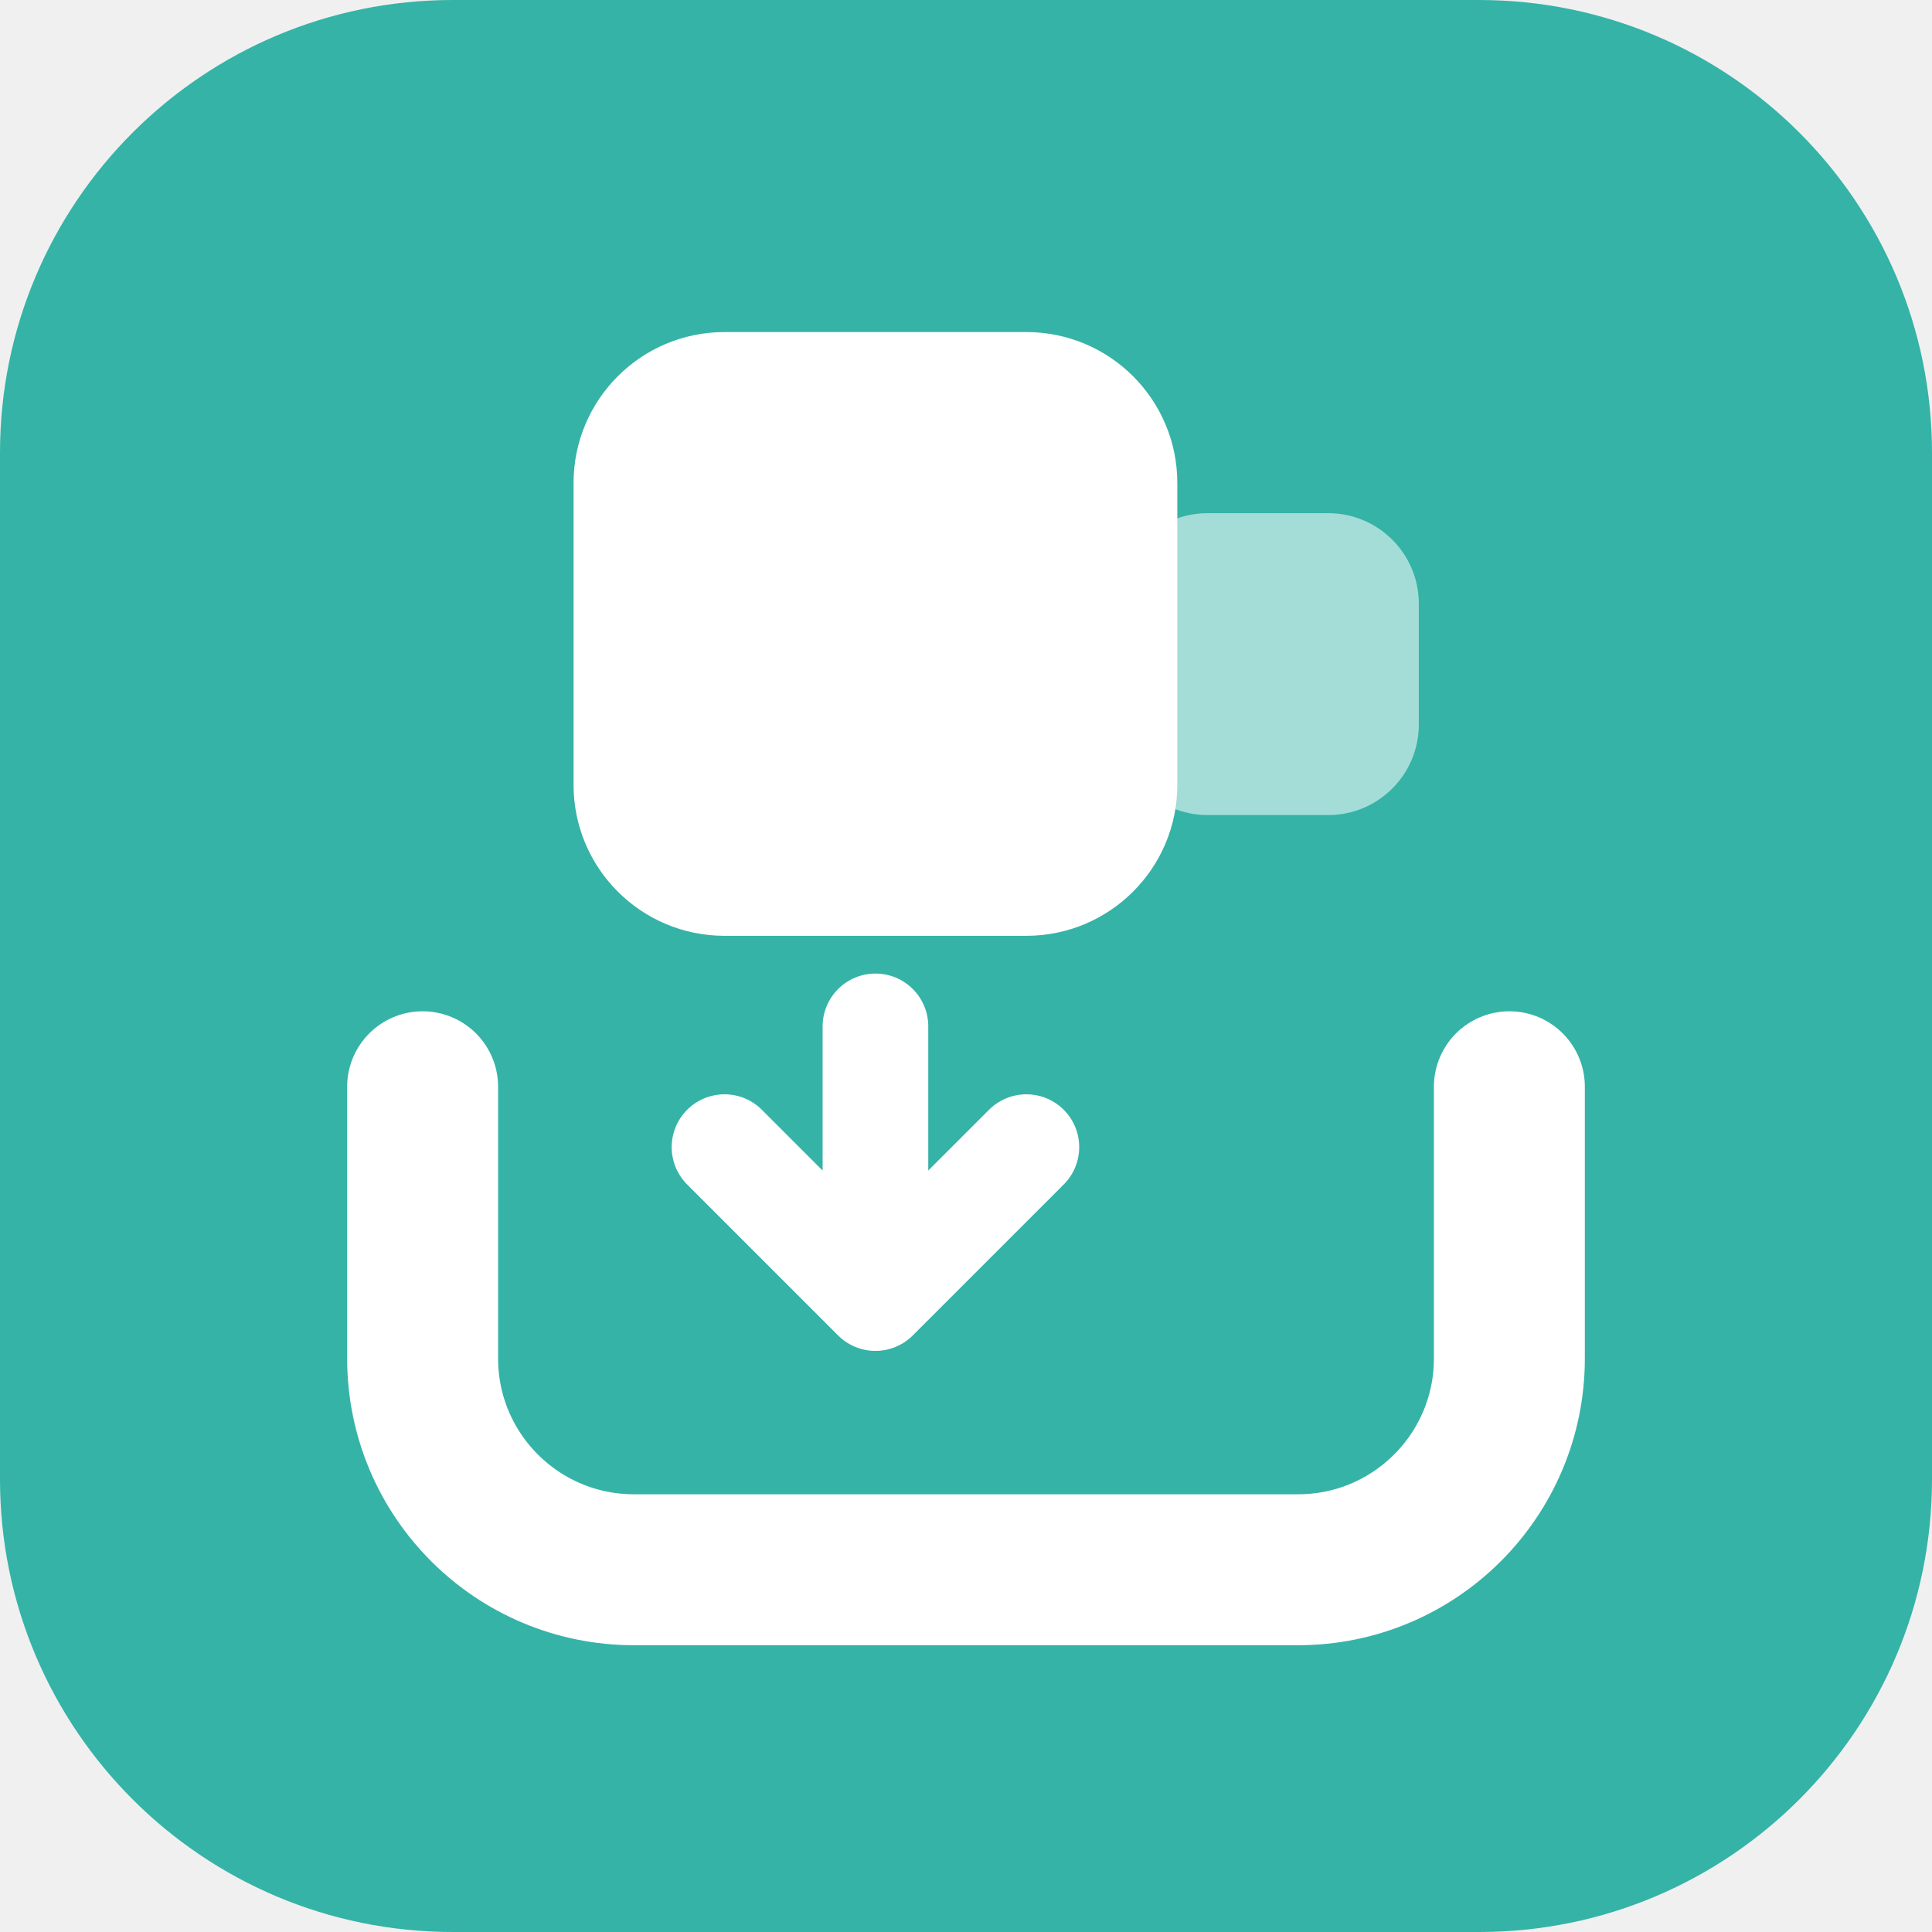
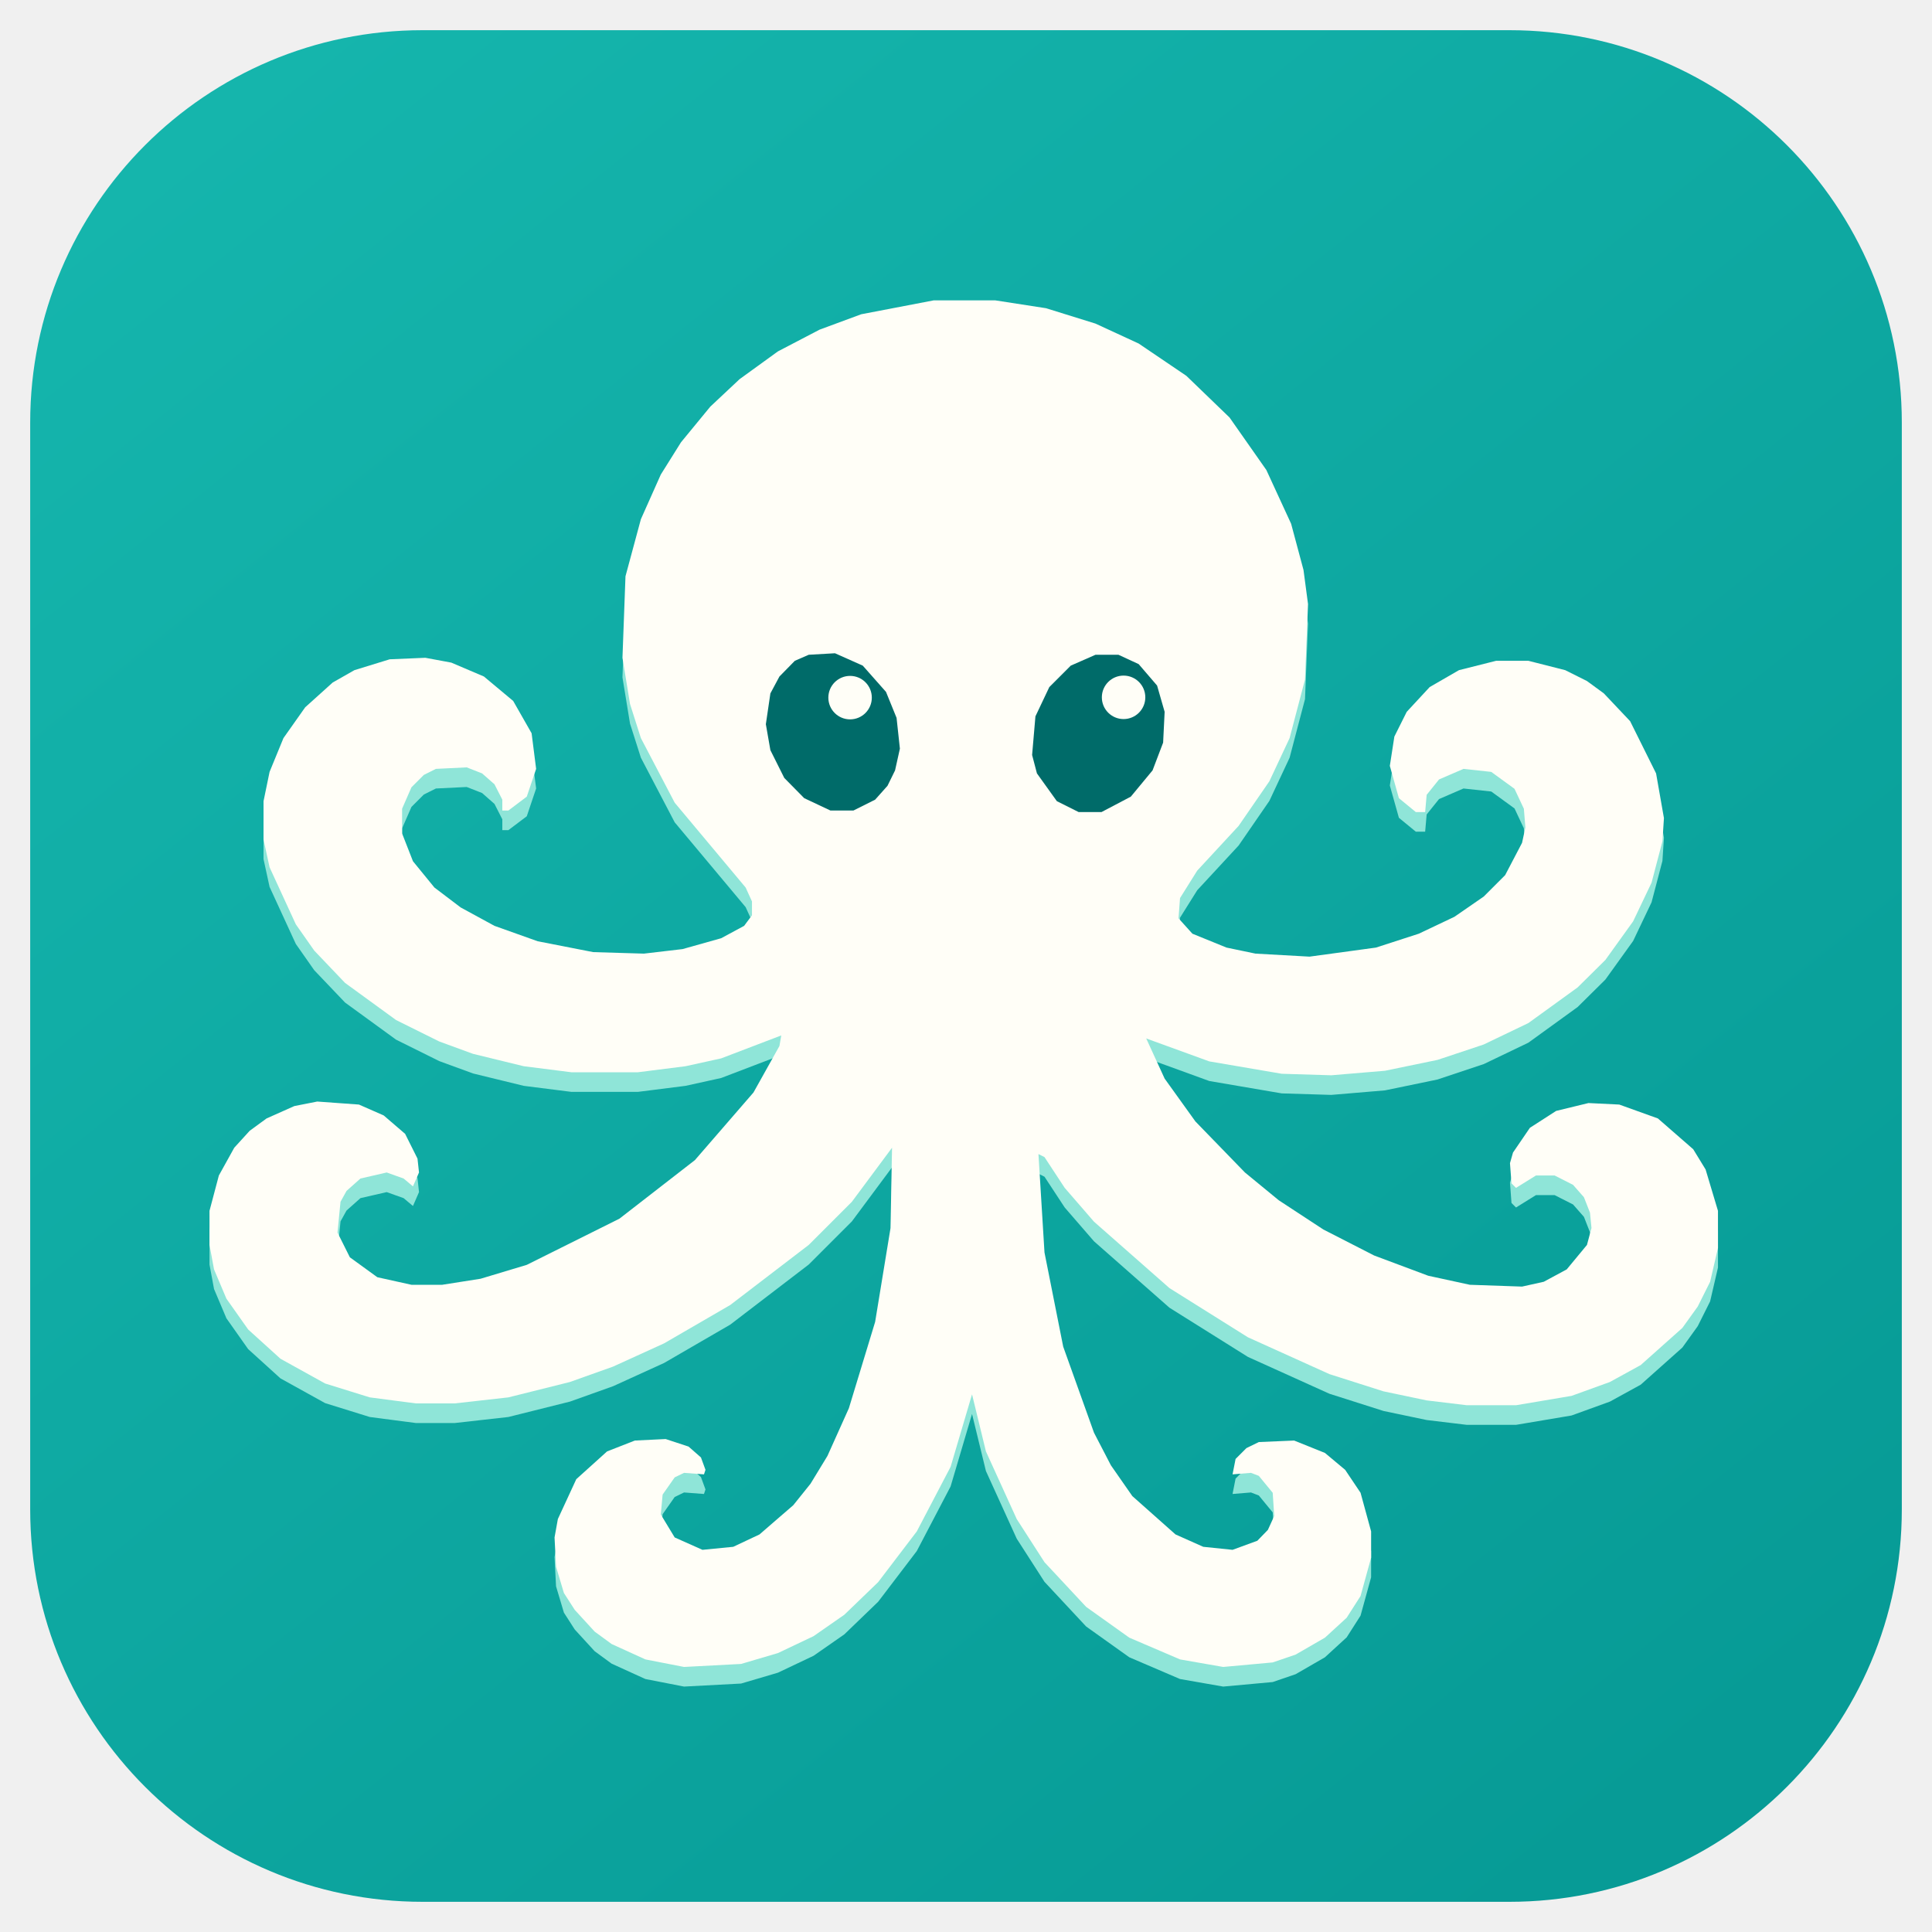
- <svg xmlns="http://www.w3.org/2000/svg" viewBox="0 0 64 64">
-   <rect width="64" height="64" rx="15" fill="#35b3a7" />
-   <rect x="19" y="11" width="20" height="20" rx="5" fill="#fff" />
-   <rect x="37" y="17" width="10" height="10" rx="3" fill="#fff" opacity=".55" />
-   <path d="M14 36v9a7 7 0 0 0 7 7h22a7 7 0 0 0 7-7v-9" fill="none" stroke="#fff" stroke-width="5" stroke-linecap="round" />
-   <path d="M29 34v9m-5-5 5 5 5-5" fill="none" stroke="#fff" stroke-width="3.5" stroke-linecap="round" stroke-linejoin="round" />
+ <svg xmlns="http://www.w3.org/2000/svg" viewBox="0 0 64 64" role="img" aria-label="AppDock">
+   <defs>
+     <linearGradient id="appdock-bg" x2=".8" y2="1">
+       <stop stop-color="#16b7ae" />
+       <stop offset="1" stop-color="#079b96" />
+     </linearGradient>
+     <clipPath id="appdock-shape">
+       <rect x="1" y="1" width="62" height="62" rx="13" />
+     </clipPath>
+   </defs>
+   <g clip-path="url(#appdock-shape)">
+     <rect x="1" y="1" width="62" height="62" rx="13" fill="url(#appdock-bg)" />
+     <path d="M28.53 10.41 L27.15 10.92 L25.77 11.64 L24.50 12.56 L23.53 13.47 L22.56 14.65 L21.89 15.72 L21.23 17.20 L20.72 19.09 L20.62 21.79 L20.87 23.32 L21.23 24.45 L22.35 26.59 L24.70 29.40 L24.91 29.86 L24.91 30.32 L24.65 30.67 L23.89 31.08 L22.61 31.44 L21.33 31.59 L19.65 31.54 L17.81 31.18 L16.38 30.67 L15.26 30.06 L14.39 29.40 L13.68 28.53 L13.32 27.61 L13.32 26.79 L13.63 26.08 L14.04 25.67 L14.44 25.47 L15.46 25.42 L15.97 25.62 L16.38 25.98 L16.64 26.49 L16.64 26.85 L16.84 26.85 L17.45 26.39 L17.76 25.47 L17.61 24.29 L17.00 23.22 L16.03 22.41 L14.95 21.95 L14.09 21.79 L12.91 21.84 L11.74 22.20 L11.02 22.61 L10.11 23.43 L9.39 24.45 L8.93 25.57 L8.73 26.54 L8.73 27.81 L8.93 28.73 L9.80 30.62 L10.41 31.49 L11.43 32.56 L13.12 33.79 L14.55 34.50 L15.67 34.91 L17.35 35.32 L18.93 35.52 L21.13 35.52 L22.71 35.32 L23.89 35.06 L25.88 34.30 L25.82 34.65 L24.96 36.19 L23.02 38.43 L20.52 40.37 L17.45 41.90 L15.92 42.36 L14.65 42.56 L13.63 42.56 L12.50 42.31 L11.59 41.65 L11.18 40.83 L11.28 39.81 L11.48 39.45 L11.94 39.04 L12.81 38.84 L13.37 39.04 L13.68 39.30 L13.88 38.84 L13.83 38.38 L13.42 37.56 L12.71 36.95 L11.89 36.59 L10.51 36.49 L9.75 36.64 L8.83 37.05 L8.27 37.46 L7.76 38.02 L7.25 38.94 L6.94 40.11 L6.94 41.24 L7.09 42.05 L7.50 43.02 L8.22 44.04 L9.29 45.01 L10.77 45.83 L12.25 46.29 L13.78 46.49 L15.06 46.49 L16.84 46.29 L18.88 45.78 L20.31 45.27 L22.00 44.50 L24.19 43.23 L26.79 41.24 L28.22 39.81 L29.55 38.02 L29.50 40.68 L28.99 43.79 L28.12 46.65 L27.41 48.23 L26.85 49.15 L26.28 49.86 L25.16 50.83 L24.29 51.24 L23.27 51.34 L22.35 50.93 L21.89 50.17 L21.95 49.51 L22.35 48.94 L22.66 48.79 L23.32 48.84 L23.37 48.69 L23.22 48.28 L22.81 47.92 L22.05 47.67 L21.03 47.72 L20.11 48.08 L19.09 49.00 L18.48 50.32 L18.37 50.93 L18.42 51.90 L18.68 52.77 L19.04 53.33 L19.70 54.05 L20.26 54.46 L21.38 54.97 L22.66 55.22 L24.55 55.12 L25.77 54.76 L26.95 54.20 L27.97 53.49 L29.09 52.41 L30.37 50.73 L31.49 48.59 L32.20 46.19 L32.66 48.08 L33.68 50.32 L34.60 51.75 L35.98 53.23 L37.41 54.25 L39.09 54.97 L40.52 55.22 L42.16 55.07 L42.92 54.81 L43.89 54.25 L44.61 53.59 L45.07 52.87 L45.42 51.60 L45.42 50.73 L45.07 49.45 L44.56 48.69 L43.89 48.13 L42.87 47.72 L41.70 47.77 L41.29 47.97 L40.93 48.33 L40.83 48.84 L41.44 48.79 L41.70 48.89 L42.16 49.45 L42.21 50.22 L42.00 50.68 L41.65 51.04 L40.83 51.34 L39.86 51.24 L38.94 50.83 L37.51 49.56 L36.80 48.54 L36.24 47.46 L35.22 44.61 L34.60 41.49 L34.40 38.23 L34.60 38.33 L35.27 39.35 L36.24 40.47 L38.74 42.67 L41.34 44.30 L44.04 45.52 L45.83 46.09 L47.26 46.39 L48.59 46.55 L50.22 46.55 L52.06 46.24 L53.33 45.78 L54.35 45.22 L55.73 43.99 L56.24 43.28 L56.65 42.46 L56.91 41.34 L56.91 40.11 L56.50 38.74 L56.09 38.07 L54.92 37.05 L53.64 36.59 L52.62 36.54 L51.55 36.80 L50.68 37.36 L50.12 38.18 L50.02 38.53 L50.07 39.20 L50.22 39.35 L50.88 38.94 L51.50 38.94 L52.11 39.25 L52.47 39.66 L52.67 40.17 L52.72 40.68 L52.57 41.24 L51.90 42.05 L51.14 42.46 L50.42 42.62 L48.69 42.56 L47.31 42.26 L45.52 41.59 L43.84 40.73 L42.36 39.76 L41.24 38.84 L39.60 37.15 L38.58 35.73 L37.97 34.40 L40.06 35.16 L42.46 35.57 L44.10 35.62 L45.88 35.47 L47.62 35.11 L49.15 34.60 L50.63 33.89 L52.26 32.71 L53.18 31.80 L54.10 30.52 L54.71 29.24 L55.07 27.87 L55.12 27.10 L54.86 25.62 L54.00 23.89 L53.13 22.97 L52.57 22.56 L51.85 22.20 L50.63 21.89 L49.56 21.89 L48.33 22.20 L47.36 22.76 L46.60 23.58 L46.19 24.40 L46.04 25.37 L46.34 26.44 L46.90 26.90 L47.21 26.90 L47.26 26.33 L47.67 25.82 L48.48 25.47 L49.40 25.57 L50.17 26.13 L50.48 26.79 L50.53 27.41 L50.42 27.92 L49.86 28.99 L49.15 29.70 L48.18 30.37 L47.00 30.93 L45.58 31.39 L43.38 31.69 L41.59 31.59 L40.63 31.39 L39.50 30.93 L39.04 30.42 L39.09 29.75 L39.66 28.84 L41.03 27.36 L42.05 25.88 L42.72 24.45 L43.23 22.51 L43.33 20.01 L43.18 18.88 L42.77 17.35 L41.95 15.57 L40.73 13.83 L39.30 12.45 L37.72 11.38 L36.29 10.72 L34.65 10.21 L32.97 9.95 L30.93 9.95 Z" fill="#8fe5d8" transform="translate(0 .65)" />
+     <path d="M28.53 10.41 L27.15 10.92 L25.77 11.64 L24.50 12.56 L23.53 13.47 L22.56 14.65 L21.89 15.72 L21.23 17.20 L20.72 19.09 L20.62 21.79 L20.87 23.32 L21.23 24.45 L22.35 26.59 L24.70 29.40 L24.91 29.86 L24.91 30.32 L24.65 30.67 L23.89 31.08 L22.61 31.44 L21.33 31.59 L19.65 31.54 L17.81 31.18 L16.38 30.67 L15.26 30.06 L14.39 29.40 L13.68 28.53 L13.32 27.61 L13.32 26.79 L13.63 26.08 L14.04 25.67 L14.44 25.47 L15.46 25.42 L15.97 25.62 L16.38 25.98 L16.64 26.49 L16.64 26.85 L16.84 26.85 L17.45 26.39 L17.76 25.47 L17.61 24.29 L17.00 23.22 L16.03 22.41 L14.95 21.95 L14.09 21.79 L12.91 21.84 L11.74 22.20 L11.02 22.61 L10.11 23.43 L9.39 24.45 L8.93 25.57 L8.73 26.54 L8.73 27.81 L8.93 28.73 L9.80 30.62 L10.41 31.49 L11.43 32.56 L13.12 33.79 L14.55 34.50 L15.67 34.91 L17.35 35.32 L18.93 35.52 L21.13 35.52 L22.71 35.32 L23.89 35.06 L25.88 34.30 L25.82 34.65 L24.96 36.19 L23.02 38.43 L20.52 40.37 L17.45 41.90 L15.92 42.36 L14.65 42.56 L13.63 42.56 L12.50 42.31 L11.59 41.65 L11.18 40.83 L11.28 39.81 L11.48 39.45 L11.94 39.04 L12.81 38.84 L13.37 39.04 L13.68 39.30 L13.88 38.84 L13.83 38.38 L13.42 37.56 L12.71 36.95 L11.89 36.59 L10.51 36.49 L9.75 36.64 L8.83 37.05 L8.27 37.46 L7.76 38.02 L7.25 38.94 L6.94 40.11 L6.94 41.24 L7.09 42.05 L7.50 43.02 L8.22 44.04 L9.29 45.01 L10.77 45.83 L12.25 46.29 L13.78 46.49 L15.06 46.49 L16.84 46.29 L18.88 45.78 L20.31 45.27 L22.00 44.50 L24.19 43.23 L26.79 41.24 L28.22 39.81 L29.55 38.02 L29.50 40.68 L28.99 43.79 L28.12 46.65 L27.41 48.23 L26.85 49.15 L26.28 49.86 L25.16 50.83 L24.29 51.24 L23.27 51.34 L22.35 50.93 L21.89 50.17 L21.95 49.51 L22.35 48.94 L22.66 48.79 L23.32 48.84 L23.37 48.69 L23.22 48.28 L22.81 47.92 L22.05 47.67 L21.03 47.72 L20.11 48.08 L19.09 49.00 L18.48 50.32 L18.37 50.93 L18.42 51.90 L18.68 52.77 L19.04 53.33 L19.70 54.05 L20.26 54.46 L21.38 54.97 L22.66 55.22 L24.55 55.12 L25.77 54.76 L26.95 54.20 L27.97 53.49 L29.09 52.41 L30.37 50.73 L31.49 48.59 L32.20 46.19 L32.66 48.08 L33.68 50.32 L34.60 51.75 L35.98 53.23 L37.41 54.25 L39.09 54.97 L40.52 55.22 L42.16 55.07 L42.92 54.81 L43.89 54.25 L44.61 53.59 L45.07 52.87 L45.42 51.60 L45.42 50.73 L45.07 49.45 L44.56 48.69 L43.89 48.13 L42.87 47.72 L41.70 47.77 L41.29 47.97 L40.93 48.33 L40.83 48.84 L41.44 48.79 L41.70 48.89 L42.16 49.45 L42.21 50.22 L42.00 50.68 L41.65 51.04 L40.83 51.34 L39.86 51.24 L38.94 50.83 L37.51 49.56 L36.80 48.54 L36.24 47.46 L35.22 44.61 L34.60 41.49 L34.40 38.23 L34.60 38.33 L35.27 39.35 L36.24 40.47 L38.74 42.67 L41.34 44.30 L44.04 45.52 L45.83 46.09 L47.26 46.39 L48.59 46.55 L50.22 46.55 L52.06 46.24 L53.33 45.78 L54.35 45.22 L55.73 43.99 L56.24 43.28 L56.65 42.46 L56.91 41.34 L56.91 40.11 L56.50 38.74 L56.09 38.07 L54.92 37.05 L53.64 36.59 L52.62 36.54 L51.55 36.80 L50.68 37.36 L50.12 38.18 L50.02 38.53 L50.07 39.20 L50.22 39.35 L50.88 38.94 L51.50 38.94 L52.11 39.25 L52.47 39.66 L52.67 40.17 L52.72 40.68 L52.57 41.24 L51.90 42.05 L51.14 42.46 L50.42 42.62 L48.69 42.56 L47.31 42.26 L45.52 41.59 L43.84 40.73 L42.36 39.76 L41.24 38.84 L39.60 37.15 L38.58 35.73 L37.97 34.40 L40.06 35.16 L42.46 35.57 L44.10 35.62 L45.88 35.47 L47.62 35.11 L49.15 34.60 L50.63 33.89 L52.26 32.71 L53.18 31.80 L54.10 30.52 L54.71 29.24 L55.07 27.87 L55.12 27.10 L54.86 25.62 L54.00 23.89 L53.13 22.97 L52.57 22.56 L51.85 22.20 L50.63 21.89 L49.56 21.89 L48.33 22.20 L47.36 22.76 L46.60 23.58 L46.19 24.40 L46.04 25.37 L46.34 26.44 L46.90 26.90 L47.21 26.90 L47.26 26.33 L47.67 25.82 L48.48 25.47 L49.40 25.57 L50.17 26.13 L50.48 26.79 L50.53 27.41 L50.42 27.92 L49.86 28.99 L49.15 29.70 L48.18 30.37 L47.00 30.93 L45.58 31.39 L43.38 31.69 L41.59 31.59 L40.63 31.39 L39.50 30.93 L39.04 30.42 L39.09 29.75 L39.66 28.84 L41.03 27.36 L42.05 25.88 L42.72 24.45 L43.23 22.51 L43.33 20.01 L43.18 18.88 L42.77 17.35 L41.95 15.57 L40.73 13.83 L39.30 12.45 L37.72 11.38 L36.29 10.72 L34.65 10.21 L32.97 9.95 L30.93 9.95 Z" fill="#fffef7" />
+     <path d="M37.05 21.69 L37.72 22.00 L38.33 22.71 L38.58 23.58 L38.53 24.60 L38.18 25.52 L37.46 26.39 L36.49 26.90 L35.73 26.90 L35.01 26.54 L34.35 25.62 L34.19 25.01 L34.30 23.73 L34.76 22.76 L35.47 22.05 L36.29 21.69 Z M26.79 21.69 L27.66 21.64 L28.58 22.05 L29.35 22.92 L29.70 23.78 L29.81 24.80 L29.65 25.52 L29.40 26.03 L28.99 26.49 L28.27 26.85 L27.51 26.85 L26.64 26.44 L25.98 25.77 L25.52 24.85 L25.37 23.99 L25.52 22.97 L25.82 22.41 L26.33 21.89 Z" fill="#006b69" />
+     <circle cx="28.16" cy="23.11" r="0.72" fill="#fffef7" />
+     <circle cx="37.22" cy="23.10" r="0.72" fill="#fffef7" />
+   </g>
</svg>
